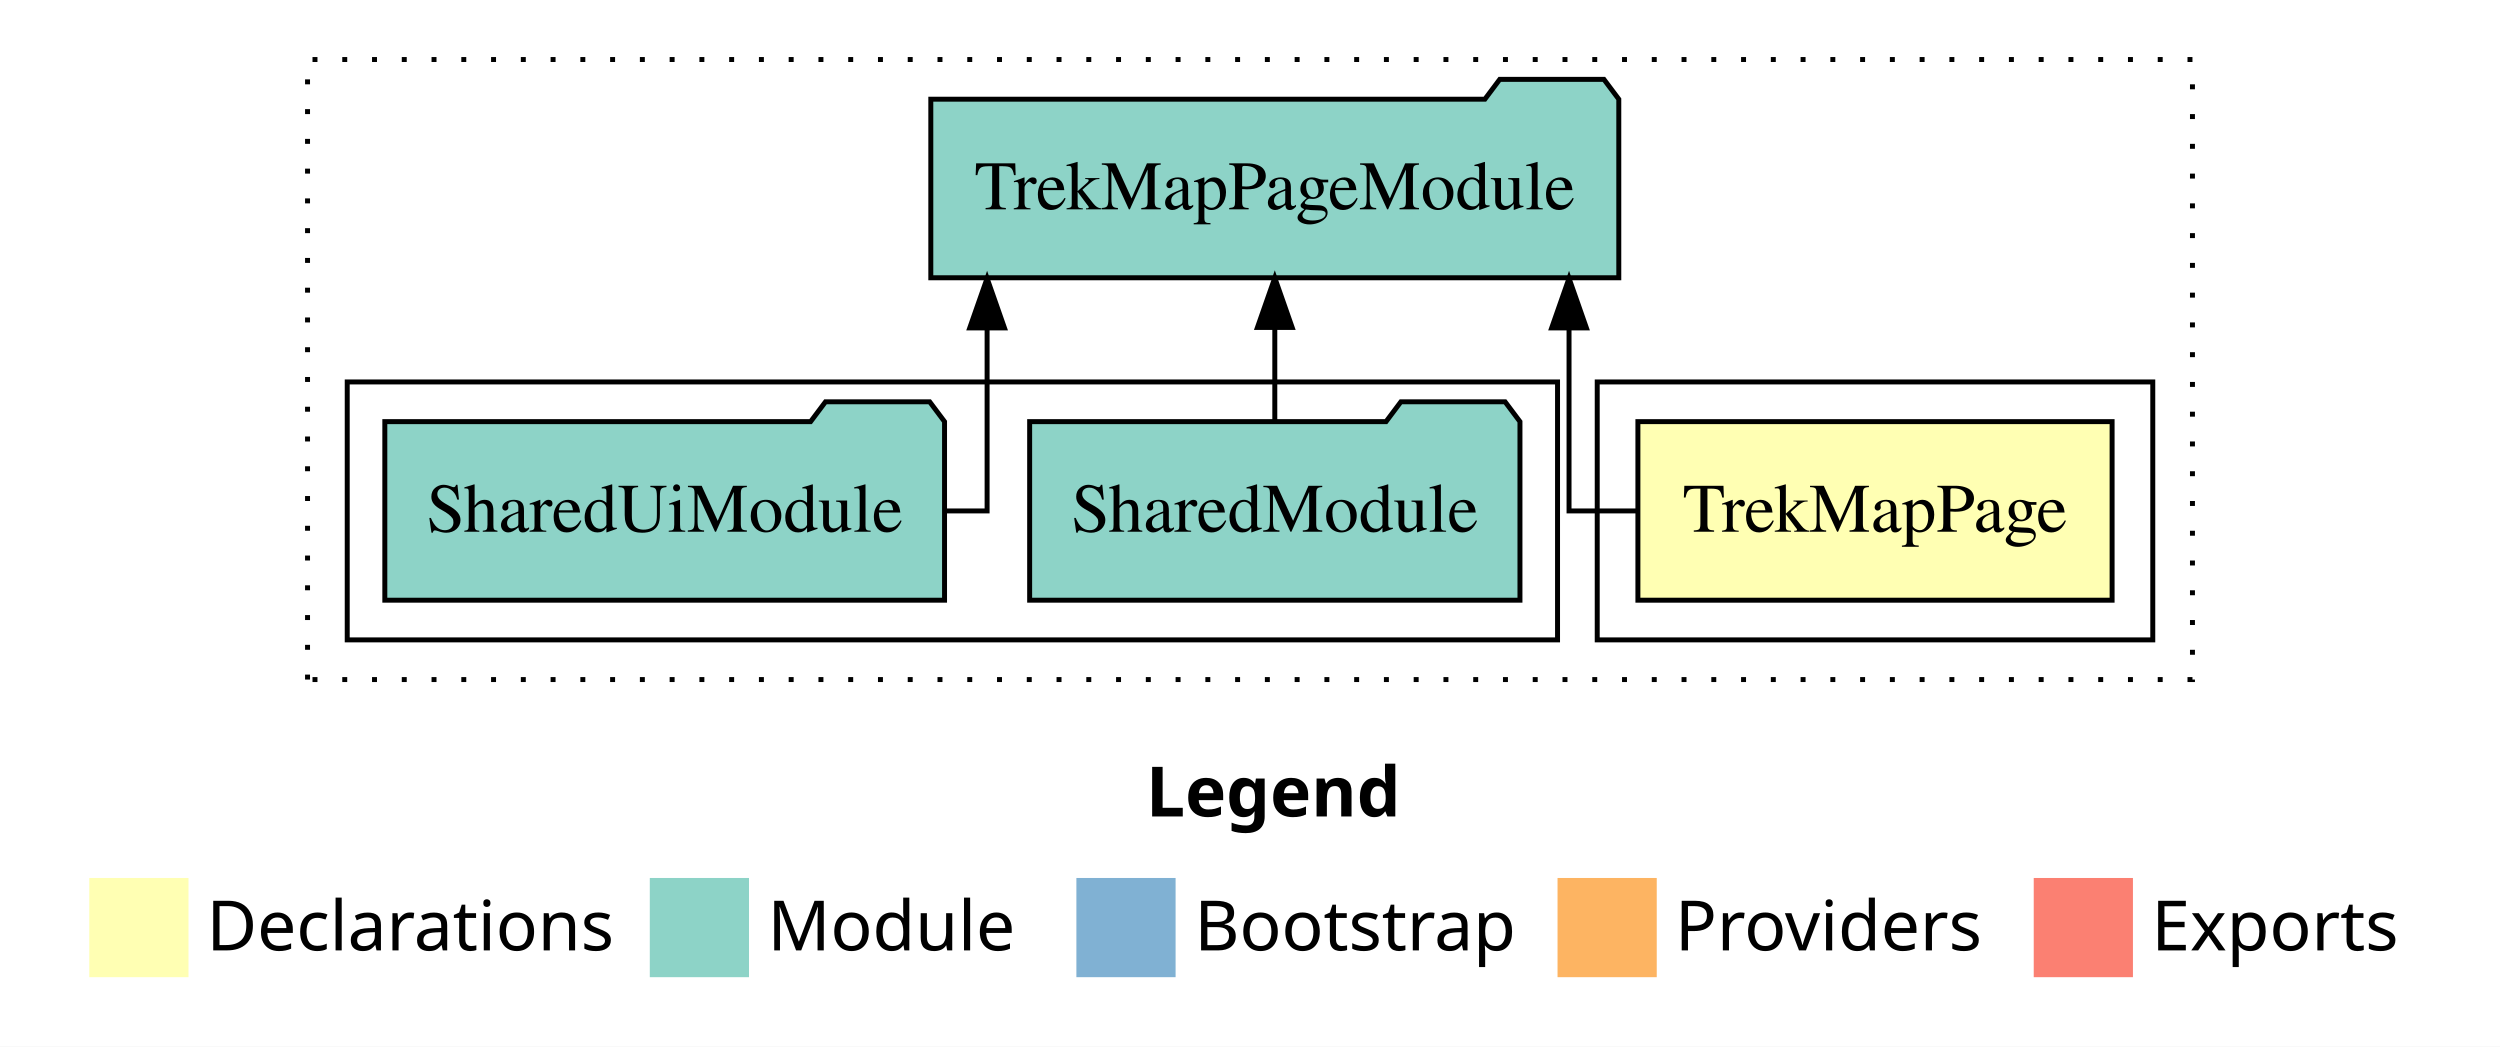
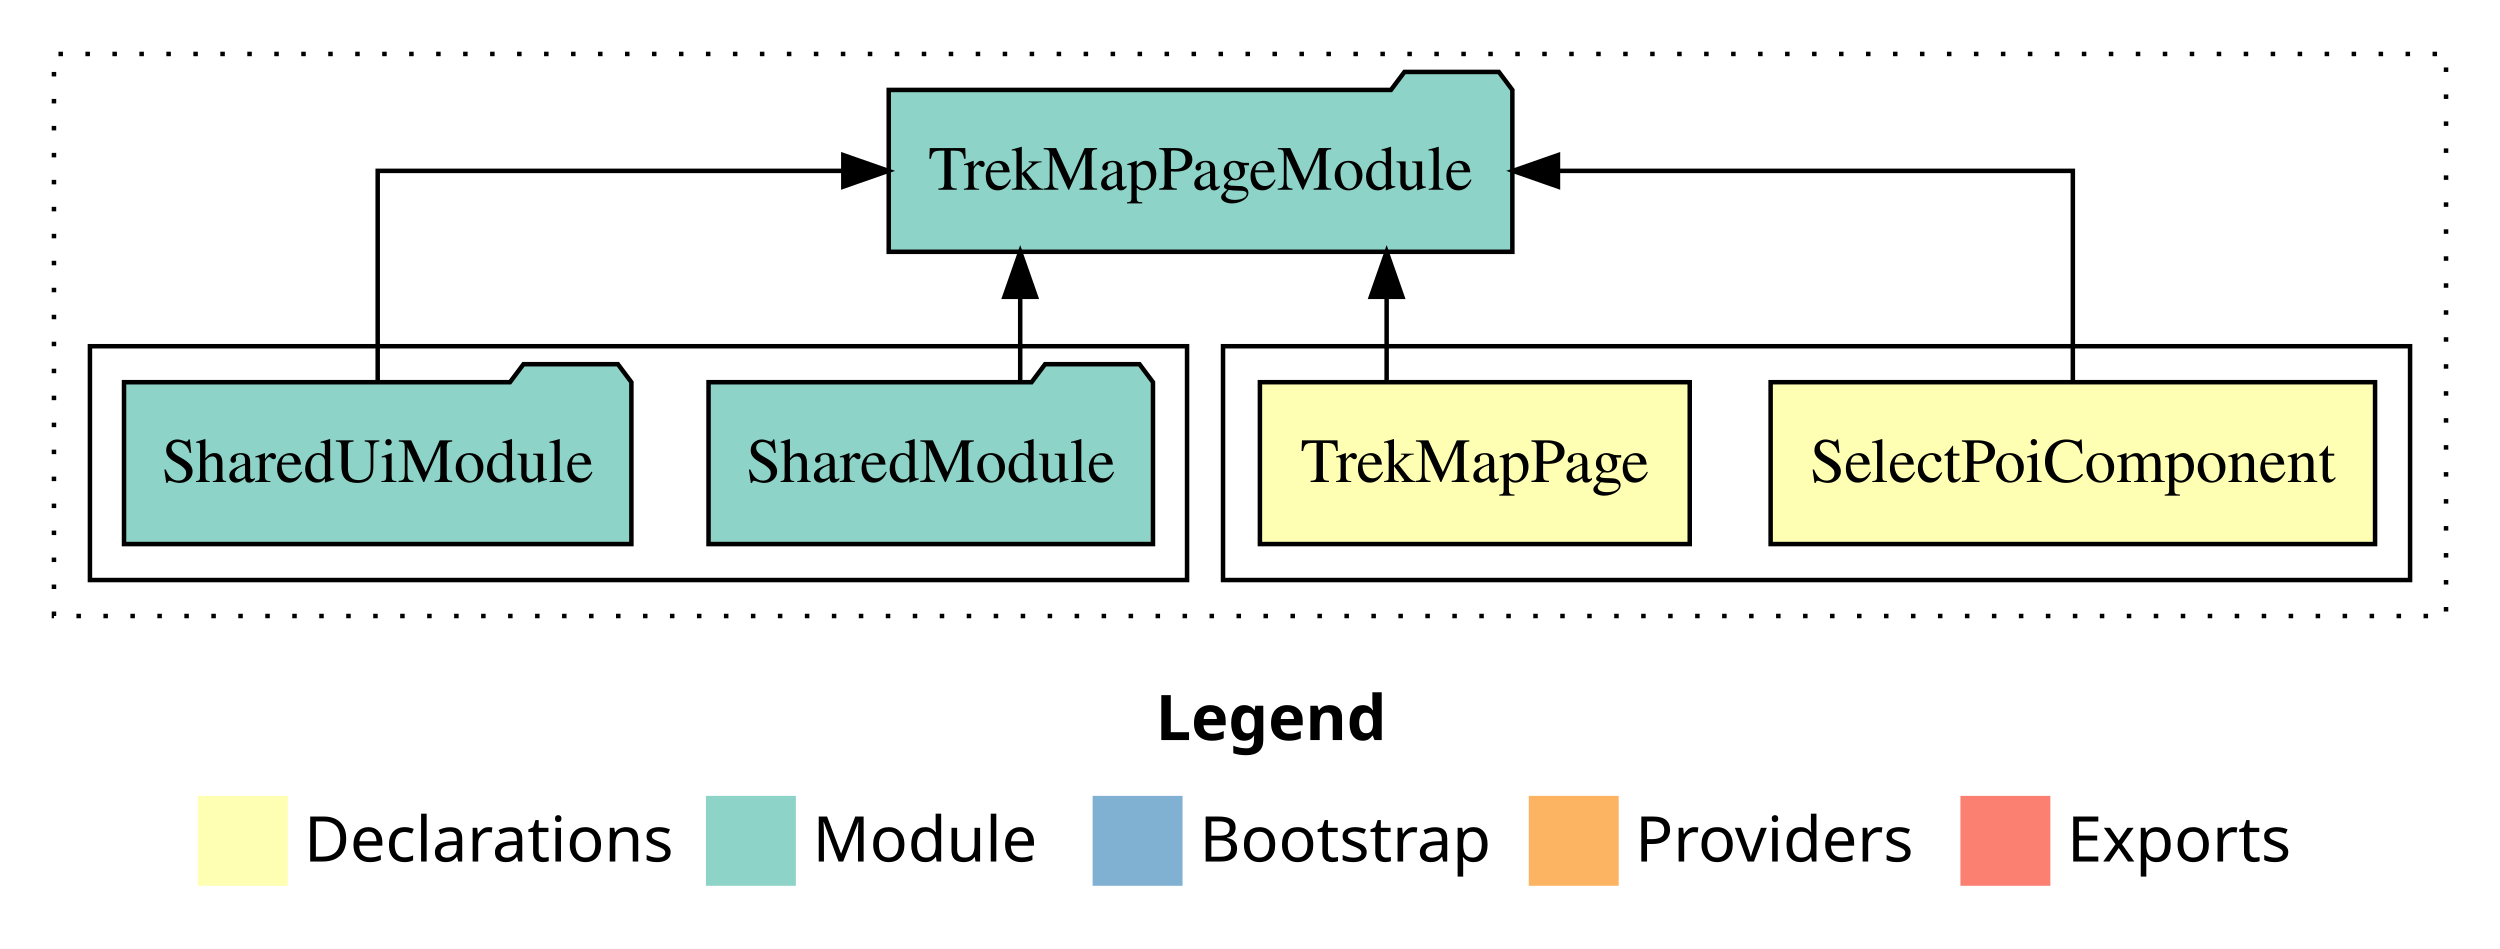
- <svg xmlns="http://www.w3.org/2000/svg" width="504pt" height="211pt" viewBox="0.00 0.00 504.00 211.00">
+ <svg xmlns="http://www.w3.org/2000/svg" width="556pt" height="211pt" viewBox="0.00 0.00 556.00 211.00">
  <g id="graph0" class="graph" transform="scale(1 1) rotate(0) translate(4 207)">
-     <polygon fill="#ffffff" stroke="transparent" points="-4,4 -4,-207 500,-207 500,4 -4,4" />
-     <text text-anchor="start" x="227.009" y="-42.4" font-family="sans-serif" font-weight="bold" font-size="14.00" fill="#000000">Legend</text>
-     <polygon fill="#ffffb3" stroke="transparent" points="14,-10 14,-30 34,-30 34,-10 14,-10" />
-     <text text-anchor="start" x="37.629" y="-15.4" font-family="sans-serif" font-size="14.00" fill="#000000">  Declarations</text>
-     <polygon fill="#8dd3c7" stroke="transparent" points="127,-10 127,-30 147,-30 147,-10 127,-10" />
-     <text text-anchor="start" x="150.725" y="-15.4" font-family="sans-serif" font-size="14.00" fill="#000000">  Module</text>
-     <polygon fill="#80b1d3" stroke="transparent" points="213,-10 213,-30 233,-30 233,-10 213,-10" />
-     <text text-anchor="start" x="236.781" y="-15.4" font-family="sans-serif" font-size="14.00" fill="#000000">  Bootstrap</text>
-     <polygon fill="#fdb462" stroke="transparent" points="310,-10 310,-30 330,-30 330,-10 310,-10" />
-     <text text-anchor="start" x="333.673" y="-15.4" font-family="sans-serif" font-size="14.00" fill="#000000">  Providers</text>
-     <polygon fill="#fb8072" stroke="transparent" points="406,-10 406,-30 426,-30 426,-10 406,-10" />
-     <text text-anchor="start" x="429.726" y="-15.4" font-family="sans-serif" font-size="14.00" fill="#000000">  Exports</text>
+     <polygon fill="#ffffff" stroke="transparent" points="-4,4 -4,-207 552,-207 552,4 -4,4" />
+     <text text-anchor="start" x="253.009" y="-42.4" font-family="sans-serif" font-weight="bold" font-size="14.00" fill="#000000">Legend</text>
+     <polygon fill="#ffffb3" stroke="transparent" points="40,-10 40,-30 60,-30 60,-10 40,-10" />
+     <text text-anchor="start" x="63.629" y="-15.4" font-family="sans-serif" font-size="14.00" fill="#000000">  Declarations</text>
+     <polygon fill="#8dd3c7" stroke="transparent" points="153,-10 153,-30 173,-30 173,-10 153,-10" />
+     <text text-anchor="start" x="176.725" y="-15.4" font-family="sans-serif" font-size="14.00" fill="#000000">  Module</text>
+     <polygon fill="#80b1d3" stroke="transparent" points="239,-10 239,-30 259,-30 259,-10 239,-10" />
+     <text text-anchor="start" x="262.781" y="-15.4" font-family="sans-serif" font-size="14.00" fill="#000000">  Bootstrap</text>
+     <polygon fill="#fdb462" stroke="transparent" points="336,-10 336,-30 356,-30 356,-10 336,-10" />
+     <text text-anchor="start" x="359.673" y="-15.4" font-family="sans-serif" font-size="14.00" fill="#000000">  Providers</text>
+     <polygon fill="#fb8072" stroke="transparent" points="432,-10 432,-30 452,-30 452,-10 432,-10" />
+     <text text-anchor="start" x="455.726" y="-15.4" font-family="sans-serif" font-size="14.00" fill="#000000">  Exports</text>
    <g id="clust1" class="cluster">
-       <polygon fill="none" stroke="#000000" stroke-dasharray="1,5" points="58,-70 58,-195 438,-195 438,-70 58,-70" />
+       <polygon fill="none" stroke="#000000" stroke-dasharray="1,5" points="8,-70 8,-195 540,-195 540,-70 8,-70" />
    </g>
    <g id="clust2" class="cluster">
-       <polygon fill="none" stroke="#000000" points="318,-78 318,-130 430,-130 430,-78 318,-78" />
+       <polygon fill="none" stroke="#000000" points="268,-78 268,-130 532,-130 532,-78 268,-78" />
    </g>
-     <g id="clust4" class="cluster">
-       <polygon fill="none" stroke="#000000" points="66,-78 66,-130 310,-130 310,-78 66,-78" />
+     <g id="clust5" class="cluster">
+       <polygon fill="none" stroke="#000000" points="16,-78 16,-130 260,-130 260,-78 16,-78" />
    </g>
    <g id="node1" class="node">
-       <polygon fill="#ffffb3" stroke="#000000" points="421.799,-122 326.201,-122 326.201,-86 421.799,-86 421.799,-122" />
-       <text text-anchor="middle" x="374" y="-99.8" font-family="Times,serif" font-size="14.00" fill="#000000">TrekMapPage</text>
+       <polygon fill="#ffffb3" stroke="#000000" points="524.213,-122 389.787,-122 389.787,-86 524.213,-86 524.213,-122" />
+       <text text-anchor="middle" x="457" y="-99.8" font-family="Times,serif" font-size="14.00" fill="#000000">SelectPoiComponent</text>
+     </g>
+     <g id="node3" class="node">
+       <polygon fill="#8dd3c7" stroke="#000000" points="332.349,-187 329.349,-191 308.349,-191 305.349,-187 193.651,-187 193.651,-151 332.349,-151 332.349,-187" />
+       <text text-anchor="middle" x="263" y="-164.8" font-family="Times,serif" font-size="14.00" fill="#000000">TrekMapPageModule</text>
+     </g>
+     <g id="edge1" class="edge">
+       <path fill="none" stroke="#000000" d="M457,-122.106C457,-141.339 457,-169 457,-169 457,-169 342.49,-169 342.49,-169" />
+       <polygon fill="#000000" stroke="#000000" points="342.49,-165.5 332.49,-169 342.49,-172.5 342.49,-165.5" />
    </g>
    <g id="node2" class="node">
-       <polygon fill="#8dd3c7" stroke="#000000" points="322.349,-187 319.349,-191 298.349,-191 295.349,-187 183.651,-187 183.651,-151 322.349,-151 322.349,-187" />
-       <text text-anchor="middle" x="253" y="-164.8" font-family="Times,serif" font-size="14.00" fill="#000000">TrekMapPageModule</text>
-     </g>
-     <g id="edge1" class="edge">
-       <path fill="none" stroke="#000000" d="M326.314,-104C318.192,-104 312.318,-104 312.318,-104 312.318,-104 312.318,-140.894 312.318,-140.894" />
-       <polygon fill="#000000" stroke="#000000" points="308.818,-140.894 312.318,-150.894 315.818,-140.894 308.818,-140.894" />
-     </g>
-     <g id="node3" class="node">
-       <polygon fill="#8dd3c7" stroke="#000000" points="302.423,-122 299.423,-126 278.423,-126 275.423,-122 203.577,-122 203.577,-86 302.423,-86 302.423,-122" />
-       <text text-anchor="middle" x="253" y="-99.8" font-family="Times,serif" font-size="14.00" fill="#000000">SharedModule</text>
+       <polygon fill="#ffffb3" stroke="#000000" points="371.799,-122 276.201,-122 276.201,-86 371.799,-86 371.799,-122" />
+       <text text-anchor="middle" x="324" y="-99.8" font-family="Times,serif" font-size="14.00" fill="#000000">TrekMapPage</text>
    </g>
    <g id="edge2" class="edge">
-       <path fill="none" stroke="#000000" d="M253,-122.106C253,-122.106 253,-140.991 253,-140.991" />
-       <polygon fill="#000000" stroke="#000000" points="249.5,-140.991 253,-150.991 256.5,-140.991 249.5,-140.991" />
+       <path fill="none" stroke="#000000" d="M304.387,-122.106C304.387,-122.106 304.387,-140.991 304.387,-140.991" />
+       <polygon fill="#000000" stroke="#000000" points="300.887,-140.991 304.387,-150.991 307.887,-140.991 300.887,-140.991" />
    </g>
    <g id="node4" class="node">
-       <polygon fill="#8dd3c7" stroke="#000000" points="186.42,-122 183.42,-126 162.42,-126 159.42,-122 73.58,-122 73.58,-86 186.42,-86 186.42,-122" />
-       <text text-anchor="middle" x="130" y="-99.8" font-family="Times,serif" font-size="14.00" fill="#000000">SharedUiModule</text>
+       <polygon fill="#8dd3c7" stroke="#000000" points="252.423,-122 249.423,-126 228.423,-126 225.423,-122 153.577,-122 153.577,-86 252.423,-86 252.423,-122" />
+       <text text-anchor="middle" x="203" y="-99.8" font-family="Times,serif" font-size="14.00" fill="#000000">SharedModule</text>
    </g>
    <g id="edge3" class="edge">
-       <path fill="none" stroke="#000000" d="M186.233,-104C191.547,-104 194.999,-104 194.999,-104 194.999,-104 194.999,-140.894 194.999,-140.894" />
-       <polygon fill="#000000" stroke="#000000" points="191.499,-140.894 194.999,-150.894 198.499,-140.894 191.499,-140.894" />
+       <path fill="none" stroke="#000000" d="M222.893,-122.106C222.893,-122.106 222.893,-140.991 222.893,-140.991" />
+       <polygon fill="#000000" stroke="#000000" points="219.393,-140.991 222.893,-150.991 226.393,-140.991 219.393,-140.991" />
+     </g>
+     <g id="node5" class="node">
+       <polygon fill="#8dd3c7" stroke="#000000" points="136.42,-122 133.42,-126 112.42,-126 109.42,-122 23.58,-122 23.58,-86 136.42,-86 136.42,-122" />
+       <text text-anchor="middle" x="80" y="-99.8" font-family="Times,serif" font-size="14.00" fill="#000000">SharedUiModule</text>
+     </g>
+     <g id="edge4" class="edge">
+       <path fill="none" stroke="#000000" d="M80,-122.106C80,-141.339 80,-169 80,-169 80,-169 183.555,-169 183.555,-169" />
+       <polygon fill="#000000" stroke="#000000" points="183.555,-172.5 193.555,-169 183.555,-165.5 183.555,-172.5" />
    </g>
  </g>
</svg>
